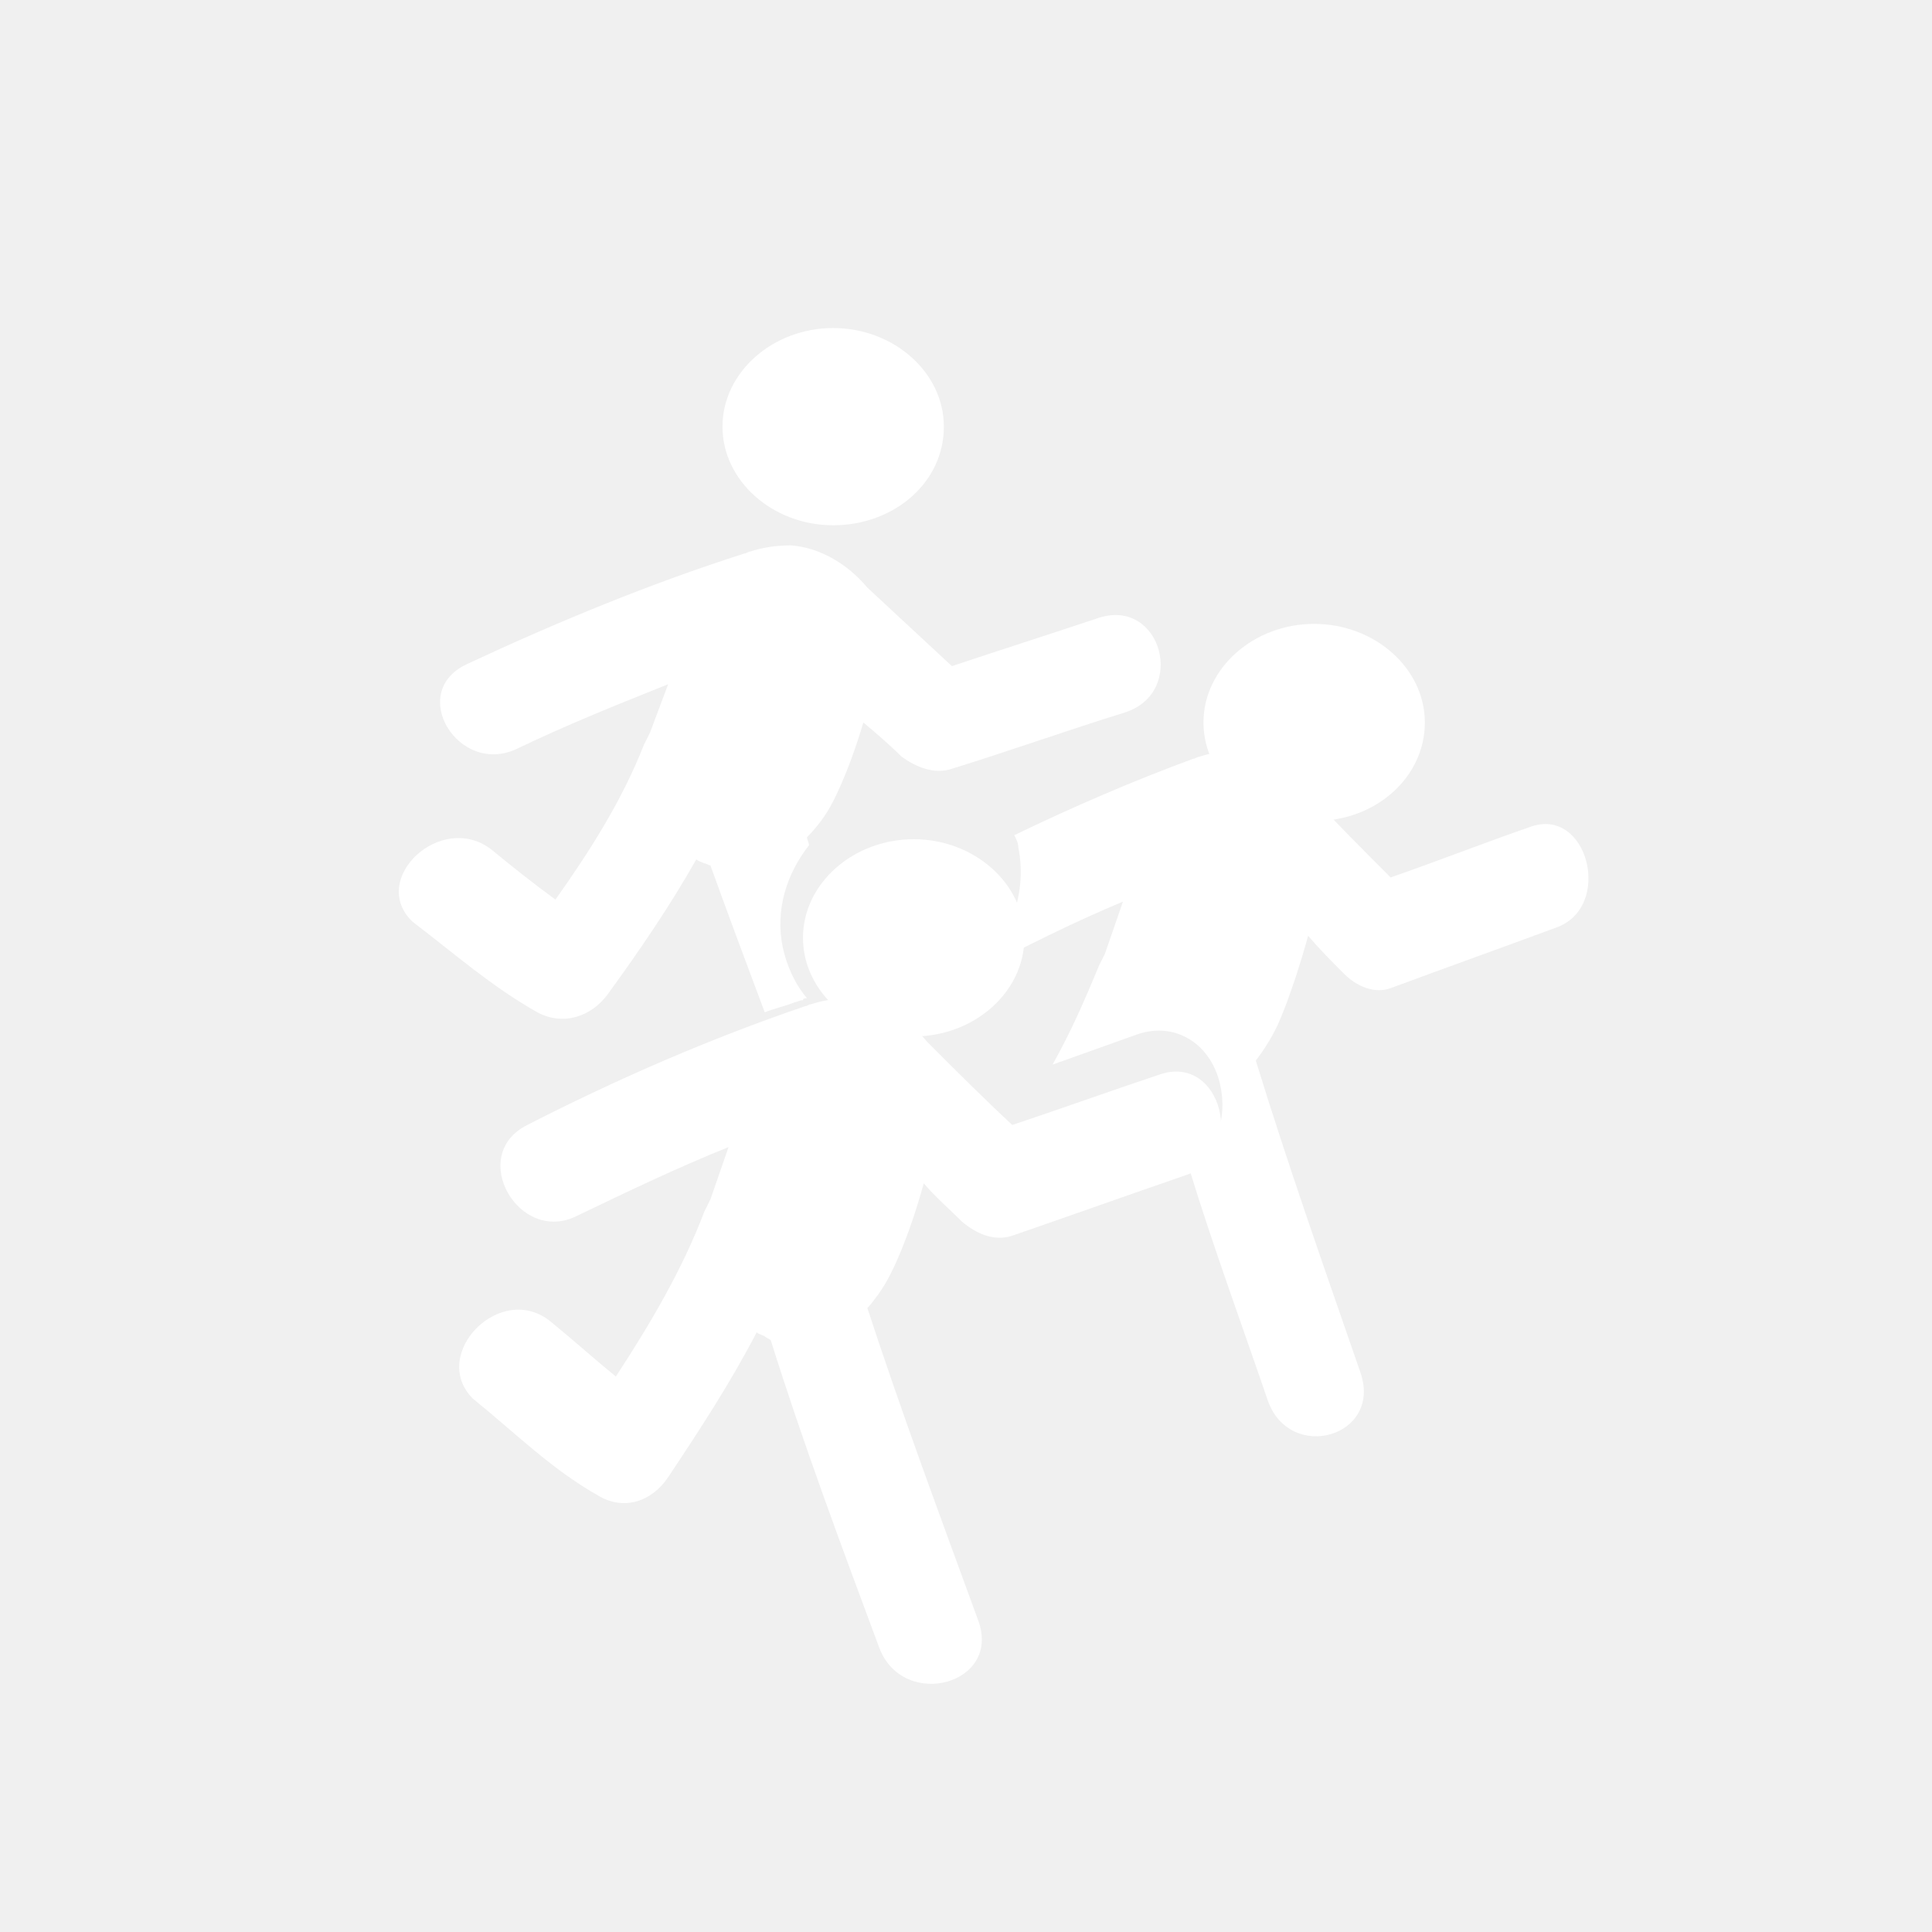
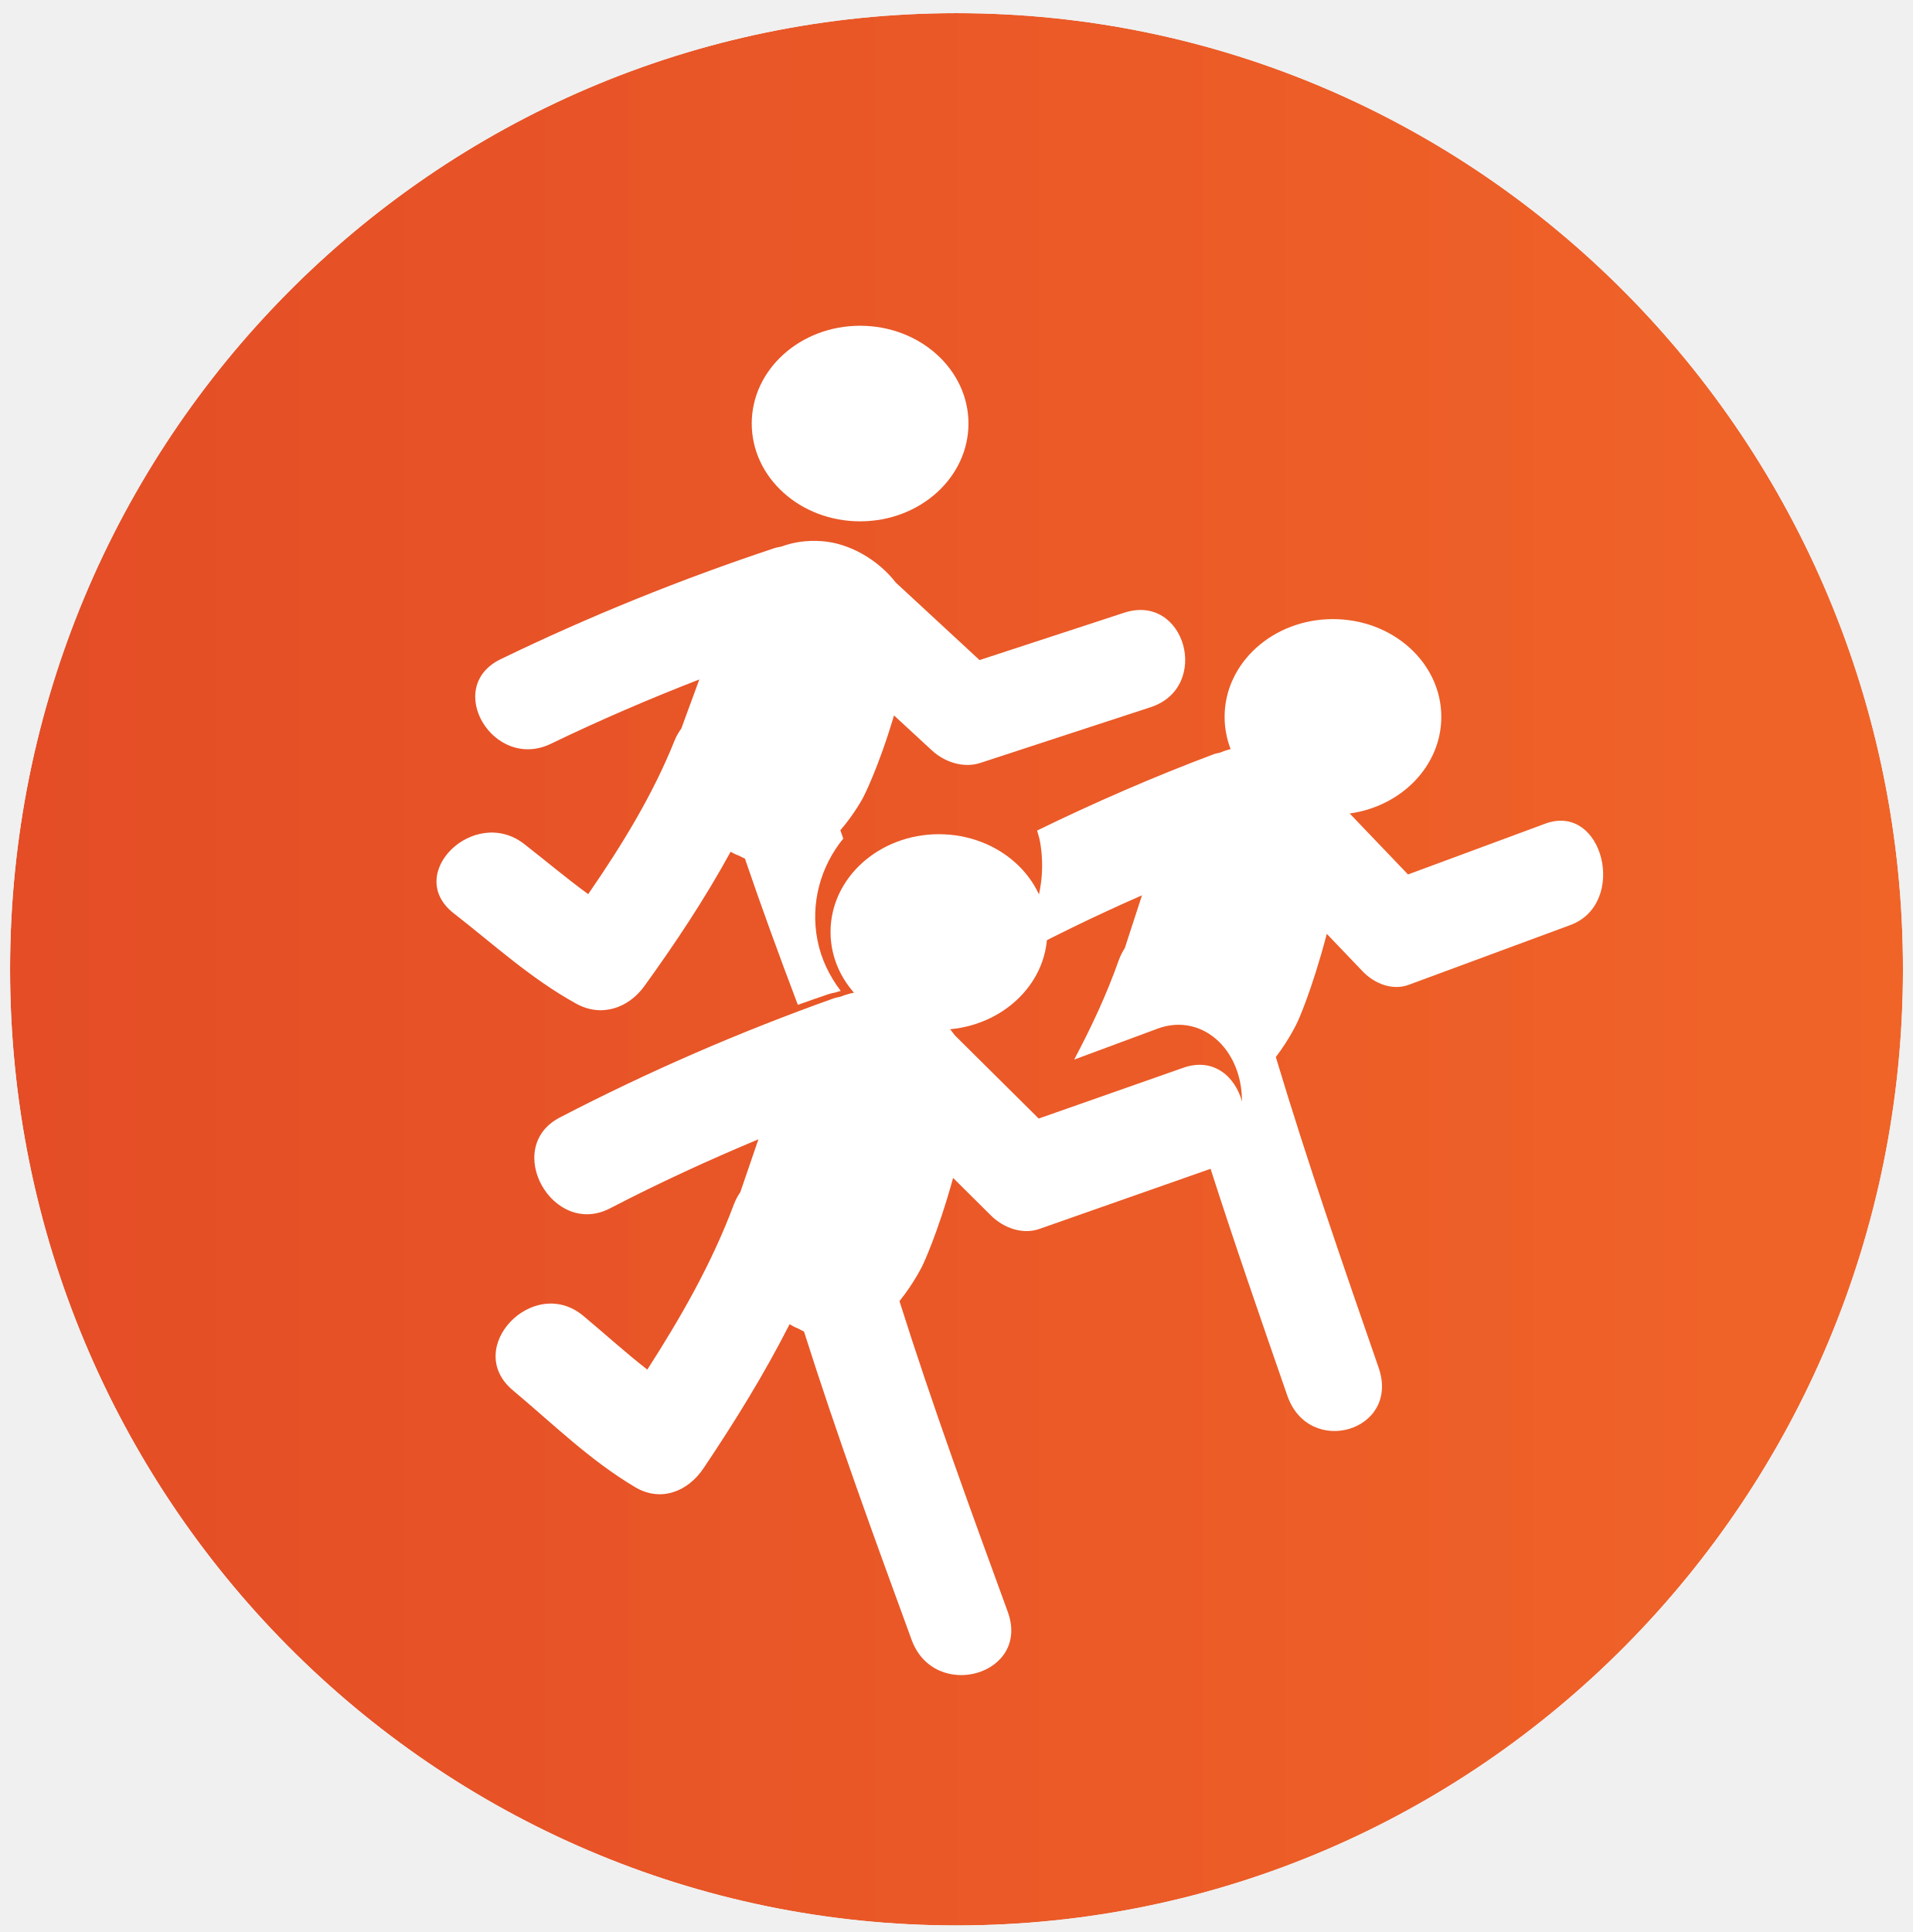
- <svg xmlns="http://www.w3.org/2000/svg" version="1.1" id="圖層_1" x="0px" y="0px" viewBox="0 0 96 96" style="enable-background:new 0 0 96 96;" xml:space="preserve">
-   <style type="text/css">
- 	.st0{fill:#FFFFFF;}
- </style>
-   <path class="st0" d="M65.3,40.8c-3,0-5.5-2.2-5.5-4.9c0-2.7,2.5-4.9,5.5-4.9c3,0,5.5,2.2,5.5,4.9C70.8,38.6,68.4,40.8,65.3,40.8z" />
-   <path class="st0" d="M60.7,54.3c-0.3-2.3-2.2-3.6-4.2-2.9l-4.2,1.5c0.9-1.6,1.6-3.2,2.3-4.9c0.1-0.2,0.2-0.4,0.3-0.6l0.9-2.6  c-2.4,1-4.8,2.2-7.1,3.4c-0.2,0.1-0.3,0.1-0.5,0.2c1.8-1.3,2.9-3.8,2.4-6.3c0-0.2-0.1-0.4-0.2-0.6c2.9-1.4,5.9-2.7,8.9-3.8  c0.1,0,0.2-0.1,0.3-0.1c0.6-0.2,1.2-0.3,1.9-0.3c1.3,0.1,2.7,1,3.6,2.2c1.3,1.4,2.7,2.8,4,4.1c2.3-0.8,4.6-1.7,6.9-2.5  c2.9-1.1,4.2,4,1.3,5c-2.7,1-5.5,2-8.2,3c-0.8,0.3-1.7-0.1-2.3-0.7c-0.6-0.6-1.2-1.2-1.8-1.9c-0.8,2.9-1.5,4.4-1.5,4.4  s-0.4,0.9-1.1,1.8c1.6,5.2,3.4,10.3,5.2,15.5c1.1,3.2-3.5,4.5-4.6,1.4c-1.3-3.8-2.7-7.6-3.9-11.5C60.4,57.3,60.9,55.7,60.7,54.3z" />
-   <path class="st0" d="M45.4,51.5c-3,0-5.5-2.2-5.5-4.9c0-2.7,2.5-4.9,5.5-4.9c3,0,5.5,2.2,5.5,4.9C50.9,49.3,48.4,51.5,45.4,51.5z" />
-   <path class="st0" d="M27.4,65.7c1.1,0.9,2.1,1.8,3.2,2.7c1.7-2.6,3.3-5.3,4.4-8.2c0.1-0.2,0.2-0.4,0.3-0.6l0.9-2.6  c-2.5,1-5,2.2-7.5,3.4c-2.9,1.5-5.5-3-2.5-4.5c4.5-2.3,9.1-4.3,13.8-5.9c0.1,0,0.2-0.1,0.3-0.1c0.6-0.2,1.3-0.3,2-0.3  c1.4,0.1,2.8,1,3.8,2.2c1.4,1.4,2.8,2.8,4.2,4.1c2.4-0.8,4.9-1.7,7.3-2.5c3.1-1.1,4.4,4,1.3,5c-2.9,1-5.7,2-8.6,3  c-0.9,0.3-1.8-0.1-2.5-0.7c-0.6-0.6-1.3-1.2-1.9-1.9c-0.8,2.9-1.6,4.4-1.6,4.4s-0.4,0.9-1.2,1.8c1.7,5.2,3.6,10.3,5.5,15.5  c1.2,3.2-3.7,4.5-4.9,1.4c-1.9-5.1-3.8-10.2-5.4-15.3c-0.1-0.1-0.2-0.1-0.3-0.2c-0.2-0.1-0.3-0.1-0.4-0.2c-1.3,2.5-2.8,4.8-4.4,7.2  c-0.8,1.2-2.2,1.7-3.5,0.9c-2.3-1.3-4.1-3.1-6.2-4.8C21.3,67.3,24.9,63.6,27.4,65.7z" />
-   <path class="st0" d="M41.4,26.1c-3,0-5.5-2.2-5.5-4.9c0-2.7,2.5-4.9,5.5-4.9c3,0,5.5,2.2,5.5,4.9C46.9,24,44.4,26.1,41.4,26.1z" />
-   <path class="st0" d="M24.4,42.2c1.1,0.9,2.1,1.7,3.2,2.5c1.7-2.4,3.3-4.9,4.4-7.7c0.1-0.2,0.2-0.4,0.3-0.6l0.9-2.4  c-2.5,1-5,2-7.5,3.2c-2.9,1.4-5.5-2.8-2.5-4.2c4.5-2.1,9.1-4,13.8-5.5c0.1,0,0.2-0.1,0.3-0.1c0.6-0.2,1.3-0.3,2-0.3  c1.4,0.1,2.8,0.9,3.8,2.1c1.4,1.3,2.8,2.6,4.2,3.9c2.4-0.8,4.9-1.6,7.3-2.4c3.1-1,4.4,3.7,1.3,4.7c-2.9,0.9-5.7,1.9-8.6,2.8  c-0.9,0.3-1.8-0.1-2.5-0.6c-0.6-0.6-1.3-1.2-1.9-1.7c-0.8,2.7-1.6,4.1-1.6,4.1s-0.4,0.8-1.2,1.6c0,0.1,0.1,0.3,0.1,0.4  c-1.1,1.4-1.7,3.2-1.3,5.1c0.2,0.9,0.6,1.8,1.2,2.5c-0.1,0-0.2,0-0.2,0.1c-0.2,0-0.3,0.1-0.4,0.1c-0.5,0.2-1,0.3-1.5,0.5  c-0.9-2.4-1.8-4.8-2.7-7.3c-0.1,0-0.2-0.1-0.3-0.1c-0.2-0.1-0.3-0.1-0.4-0.2c-1.3,2.3-2.8,4.5-4.4,6.7c-0.8,1.1-2.2,1.6-3.5,0.9  c-2.3-1.3-4.1-2.9-6.2-4.5C18.3,43.7,21.9,40.3,24.4,42.2z" />
+ <svg xmlns="http://www.w3.org/2000/svg" width="97" height="98" viewBox="0 0 97 98" fill="none">
+   <mask id="mask0" mask-type="alpha" maskUnits="userSpaceOnUse" x="0" y="0" width="97" height="98">
+     <path fill-rule="evenodd" clip-rule="evenodd" d="M48.511 0.667C22.001 0.667 0.511 22.381 0.511 49.167C0.511 75.953 22.001 97.667 48.511 97.667C75.021 97.667 96.511 75.953 96.511 49.167C96.511 22.381 75.021 0.667 48.511 0.667Z" fill="white" />
+   </mask>
+   <g mask="url(#mask0)">
+     <path fill-rule="evenodd" clip-rule="evenodd" d="M48.511 0.667C22.001 0.667 0.511 22.381 0.511 49.167C0.511 75.953 22.001 97.667 48.511 97.667C75.021 97.667 96.511 75.953 96.511 49.167C96.511 22.381 75.021 0.667 48.511 0.667Z" fill="url(#paint0_linear)" />
+   </g>
+   <path d="M67.603 41.323C64.567 41.323 62.107 39.103 62.107 36.364C62.107 33.624 64.567 31.404 67.603 31.404C70.638 31.404 73.098 33.624 73.098 36.364C73.098 39.103 70.638 41.323 67.603 41.323Z" fill="white" />
+   <path d="M62.937 55.144C62.6 52.84 60.69 51.445 58.711 52.177L54.478 53.747C55.336 52.128 56.118 50.467 56.735 48.718C56.82 48.481 56.928 48.277 57.047 48.089L57.918 45.413C55.502 46.476 53.12 47.628 50.782 48.911C50.629 48.994 50.48 49.051 50.33 49.098C52.168 47.748 53.195 45.255 52.749 42.708C52.714 42.508 52.651 42.322 52.598 42.129C55.525 40.701 58.503 39.405 61.536 38.265C61.647 38.221 61.753 38.206 61.859 38.182C62.433 37.942 63.079 37.829 63.8 37.883C65.113 37.984 66.511 38.874 67.375 40.138C68.719 41.543 70.063 42.951 71.408 44.357C73.727 43.498 76.048 42.639 78.367 41.781C81.315 40.691 82.567 45.84 79.646 46.921C76.911 47.933 74.177 48.946 71.442 49.955C70.624 50.257 69.709 49.901 69.108 49.272C68.501 48.637 67.896 48.004 67.29 47.37C66.523 50.291 65.814 51.818 65.814 51.818C65.814 51.818 65.408 52.704 64.705 53.617C66.298 58.926 68.108 64.148 69.918 69.374C71.033 72.587 66.389 73.962 65.288 70.794C63.939 66.908 62.592 63.019 61.335 59.101C62.701 58.211 63.145 56.553 62.937 55.144Z" fill="white" />
+   <path d="M47.618 52.234C44.583 52.234 42.122 50.014 42.122 47.275C42.122 44.535 44.583 42.315 47.618 42.315C50.653 42.315 53.114 44.535 53.114 47.275C53.114 50.014 50.653 52.234 47.618 52.234Z" fill="white" />
+   <path d="M29.585 66.748C30.699 67.678 31.726 68.614 32.829 69.473C34.529 66.826 36.106 64.075 37.218 61.095C37.307 60.859 37.422 60.652 37.547 60.468L38.464 57.791C35.919 58.856 33.408 60.009 30.945 61.29C28.028 62.805 25.464 58.209 28.391 56.685C32.889 54.348 37.527 52.337 42.274 50.644C42.394 50.602 42.503 50.585 42.617 50.56C43.221 50.321 43.901 50.208 44.661 50.265C46.045 50.365 47.518 51.253 48.428 52.519C49.845 53.923 51.26 55.332 52.679 56.738C55.123 55.879 57.567 55.02 60.009 54.163C63.115 53.071 64.434 58.223 61.356 59.301C58.474 60.315 55.594 61.327 52.713 62.337C51.852 62.641 50.886 62.282 50.254 61.652C49.614 61.021 48.978 60.384 48.338 59.75C47.529 62.673 46.783 64.198 46.783 64.198C46.783 64.198 46.356 65.085 45.617 65.999C47.295 71.309 49.2 76.53 51.108 81.754C52.282 84.968 47.389 86.343 46.231 83.173C44.336 77.99 42.445 72.806 40.776 67.542C40.676 67.49 40.581 67.452 40.478 67.388C40.325 67.33 40.183 67.256 40.045 67.17C38.759 69.703 37.27 72.111 35.676 74.483C34.87 75.68 33.496 76.199 32.216 75.438C29.907 74.068 28.071 72.247 26.012 70.524C23.453 68.382 27.059 64.637 29.585 66.748Z" fill="white" />
+   <path d="M43.621 26.444C40.585 26.444 38.125 24.223 38.125 21.484C38.125 18.745 40.585 16.524 43.621 16.524C46.656 16.524 49.117 18.745 49.117 21.484C49.117 24.223 46.656 26.444 43.621 26.444Z" fill="white" />
+   <path d="M26.587 42.813C27.701 43.681 28.729 44.552 29.831 45.355C31.533 42.886 33.109 40.323 34.219 37.546C34.308 37.324 34.425 37.135 34.551 36.96L35.467 34.465C32.921 35.456 30.412 36.532 27.946 37.725C25.03 39.137 22.466 34.853 25.395 33.436C29.893 31.256 34.529 29.382 39.276 27.805C39.395 27.765 39.505 27.749 39.62 27.727C40.223 27.504 40.904 27.396 41.663 27.449C43.049 27.542 44.519 28.373 45.43 29.55C46.847 30.86 48.263 32.17 49.679 33.482C52.124 32.681 54.568 31.882 57.011 31.081C60.118 30.066 61.436 34.863 58.358 35.871C55.477 36.815 52.597 37.758 49.715 38.7C48.854 38.982 47.888 38.649 47.258 38.06C46.617 37.471 45.979 36.88 45.341 36.29C44.532 39.012 43.784 40.436 43.784 40.436C43.784 40.436 43.357 41.261 42.62 42.113C42.667 42.255 42.721 42.395 42.767 42.536C41.624 43.941 41.085 45.809 41.462 47.708C41.651 48.665 42.075 49.521 42.639 50.264C42.559 50.288 42.476 50.307 42.398 50.334C42.238 50.365 42.109 50.398 41.973 50.442C41.469 50.61 40.968 50.796 40.464 50.971C39.532 48.511 38.628 46.042 37.779 43.551C37.681 43.502 37.585 43.467 37.483 43.406C37.331 43.353 37.189 43.283 37.053 43.206C35.764 45.566 34.276 47.81 32.681 50.019C31.874 51.136 30.502 51.619 29.221 50.91C26.912 49.633 25.077 47.935 23.015 46.33C20.455 44.336 24.059 40.847 26.587 42.813Z" fill="white" />
+   <defs>
+     <linearGradient id="paint0_linear" x1="0.511" y1="97.667" x2="96.511" y2="97.667" gradientUnits="userSpaceOnUse">
+       <stop stop-color="#E44D26" />
+       <stop offset="1" stop-color="#F06428" />
+     </linearGradient>
+   </defs>
</svg>
